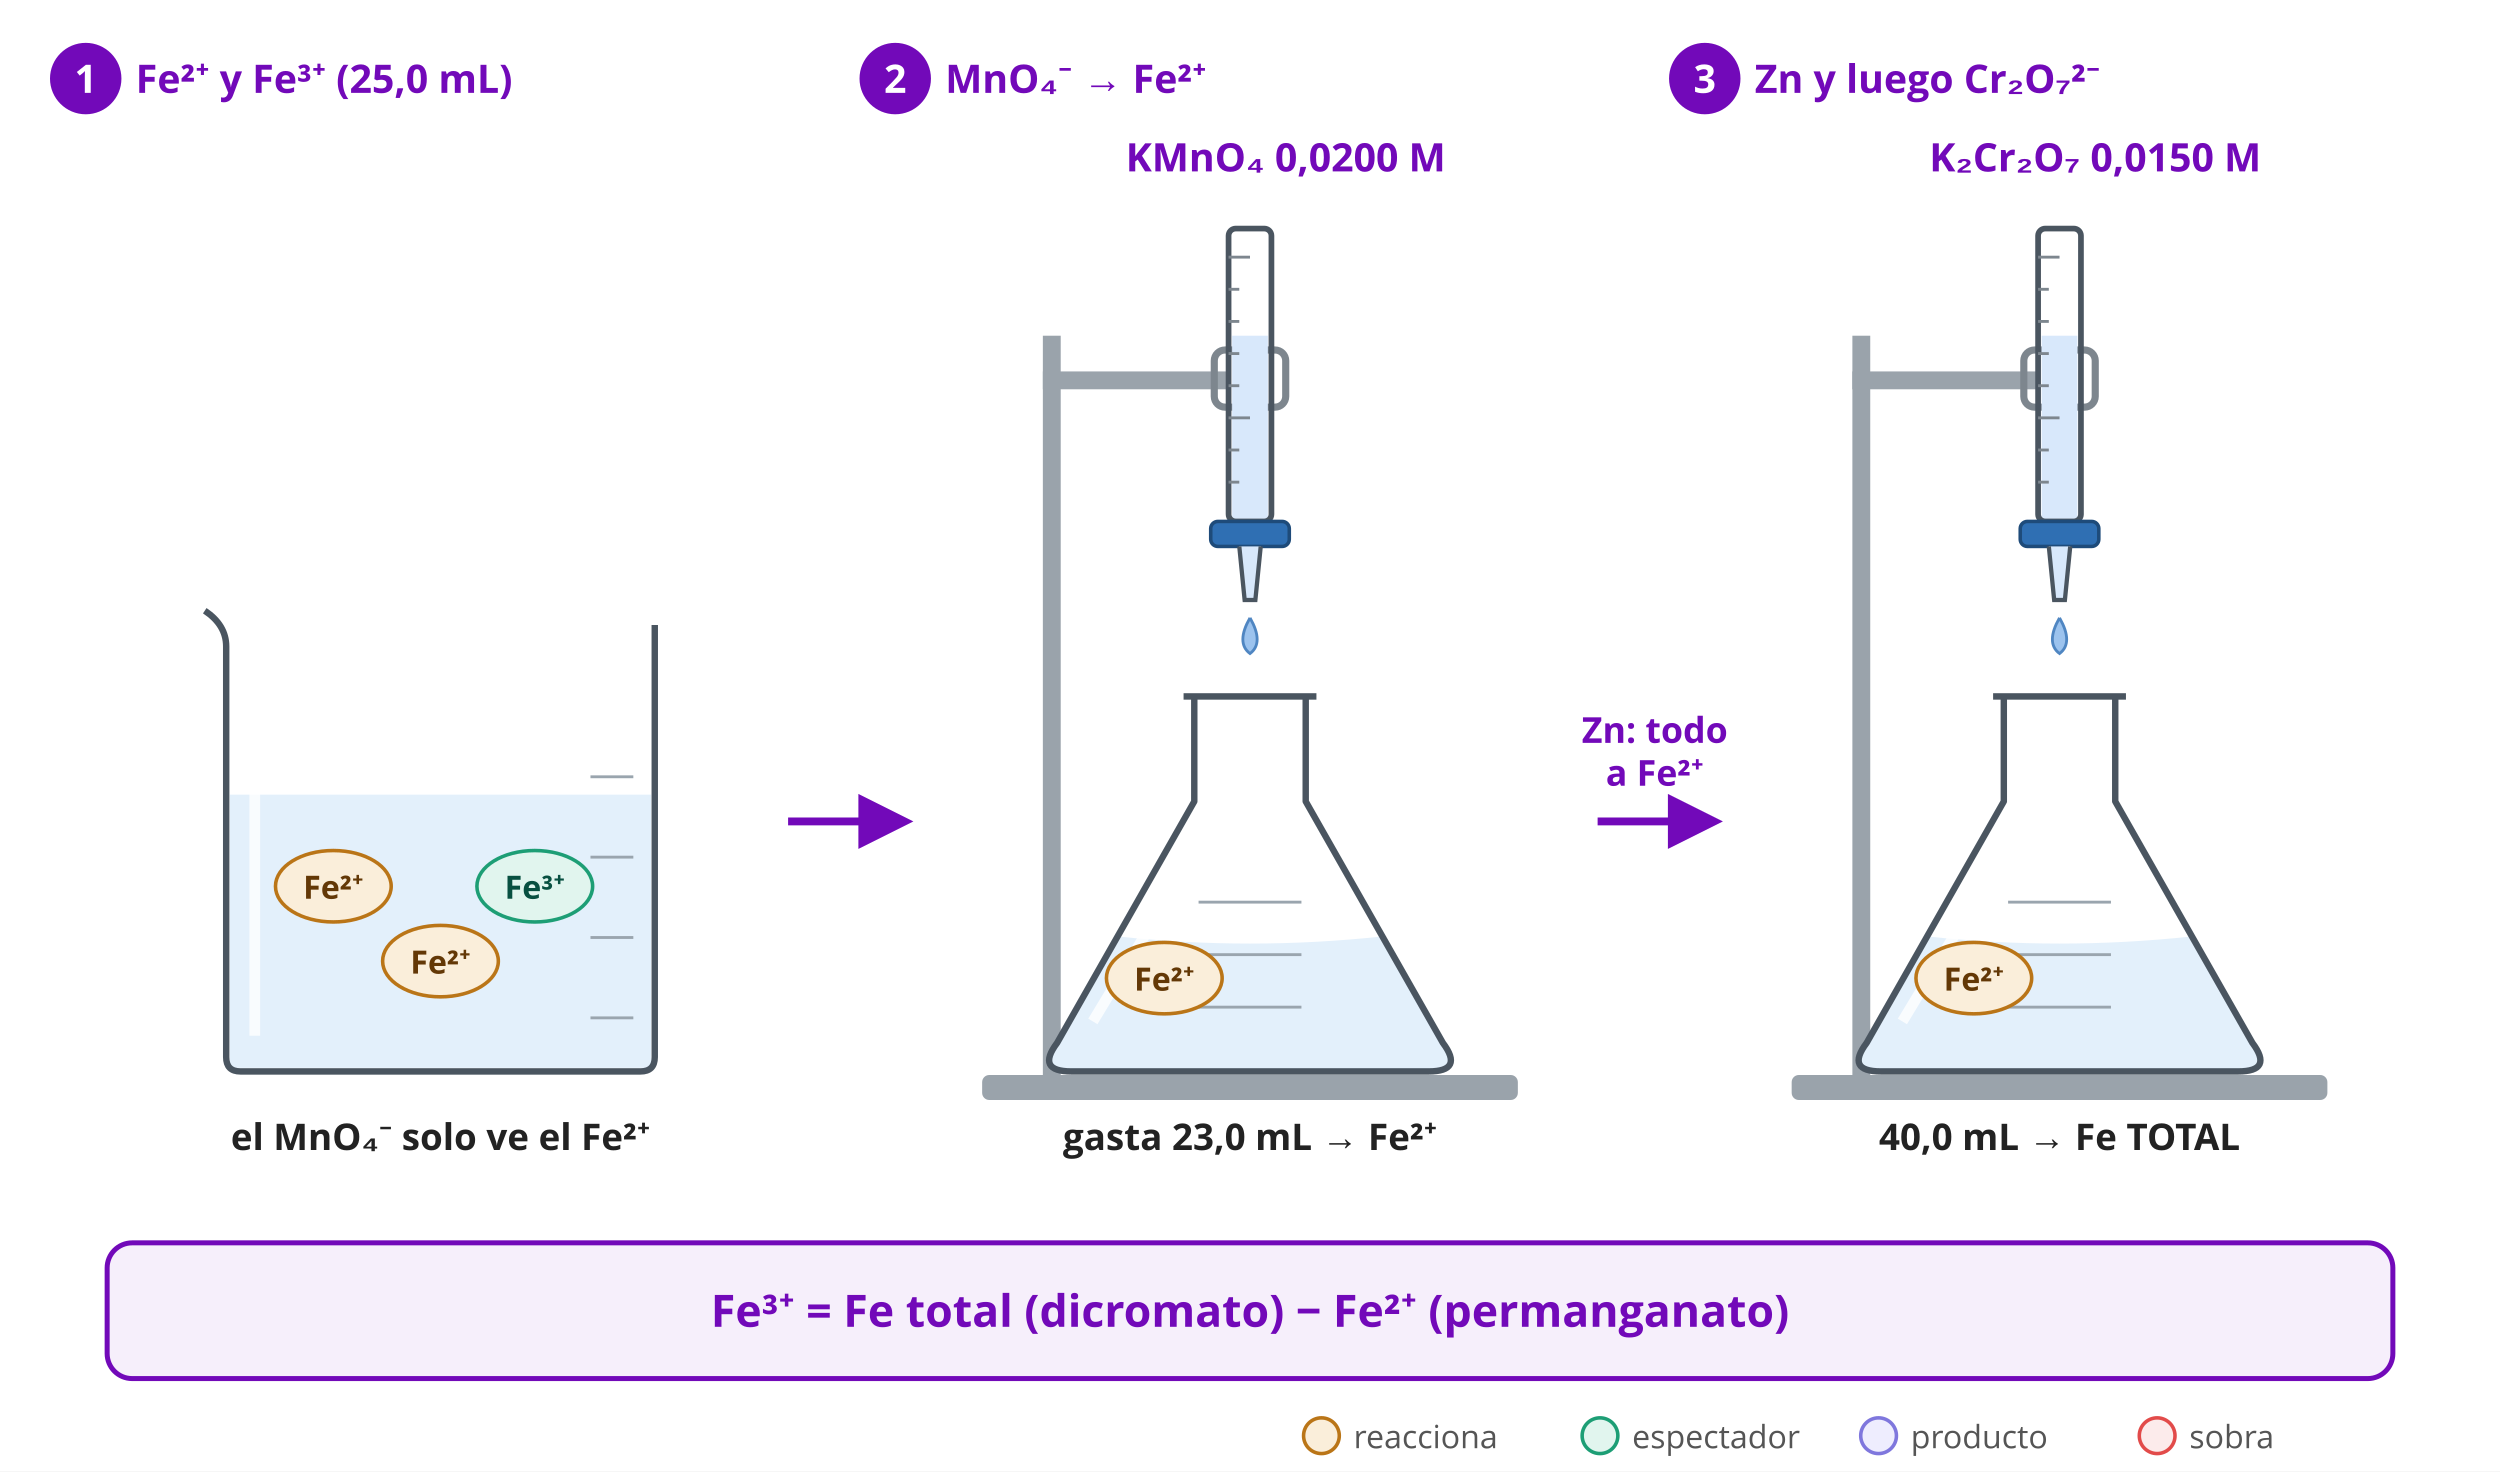
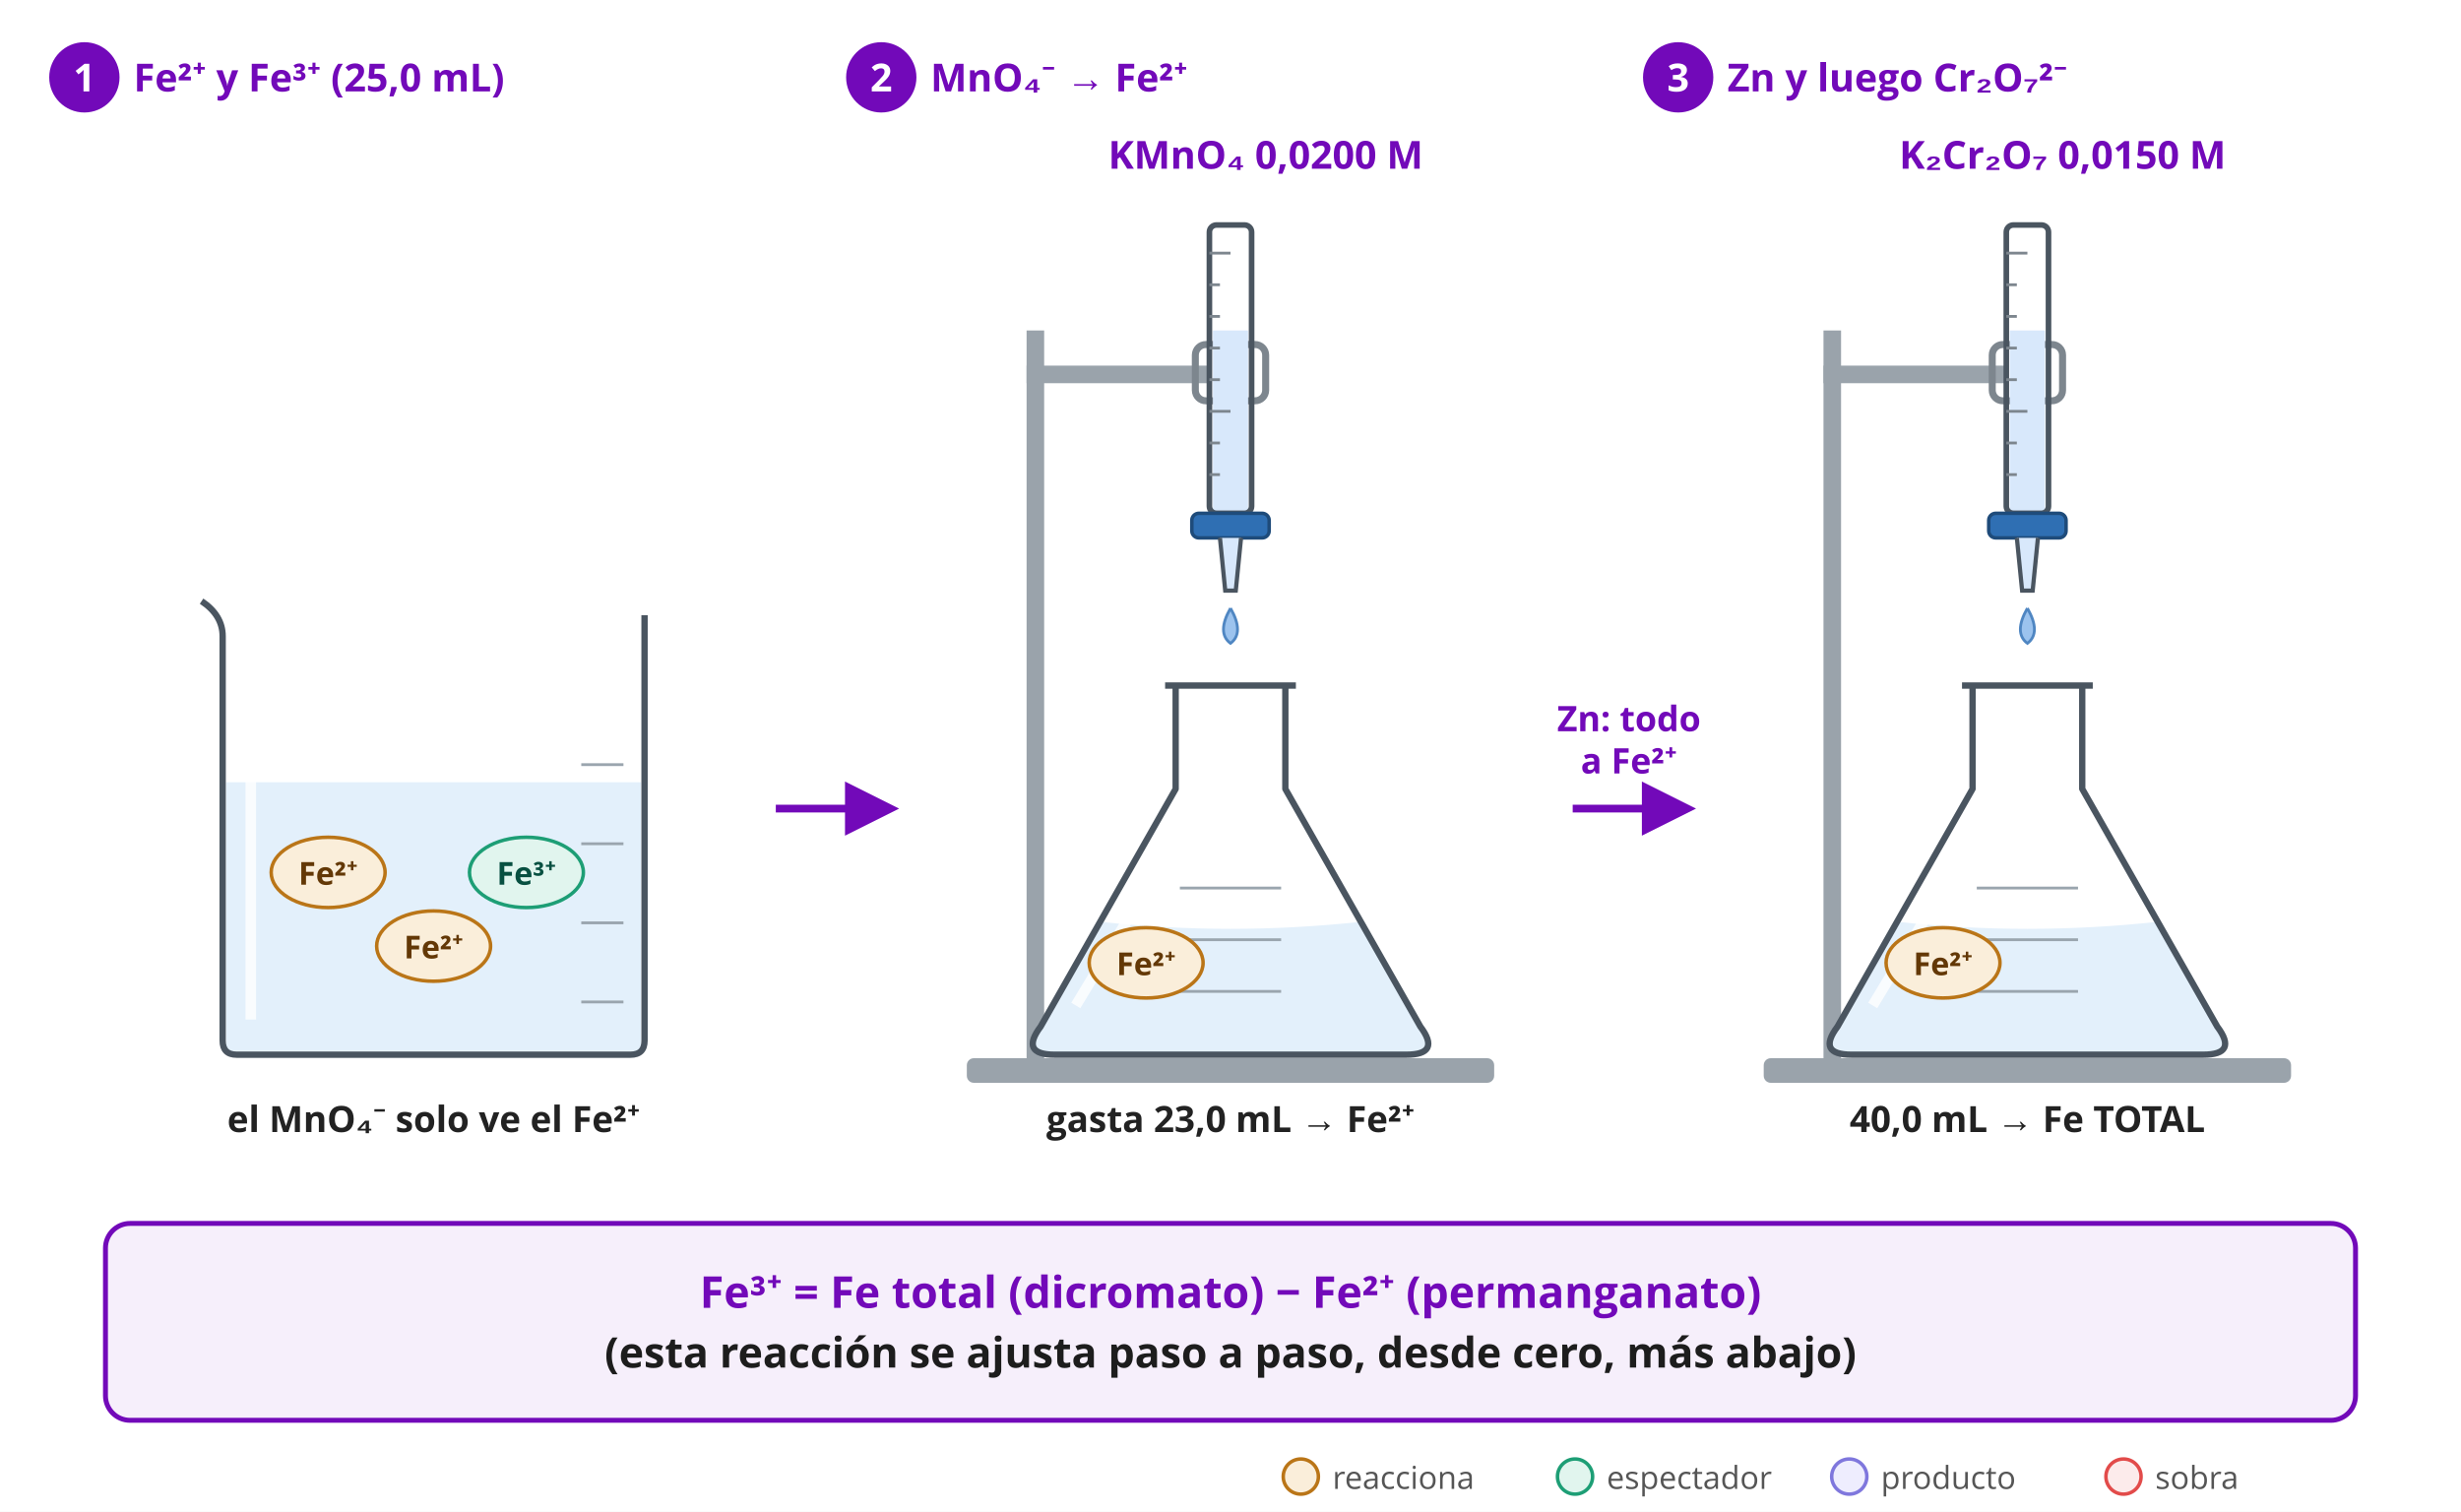
- <svg xmlns="http://www.w3.org/2000/svg" viewBox="0 0 700 412" width="700" height="412">
+ <svg xmlns="http://www.w3.org/2000/svg" viewBox="0 0 700 430" width="700" height="430">
  <defs>
    <marker id="pta" viewBox="0 0 10 10" refX="8" refY="5" markerWidth="7" markerHeight="7" orient="auto-start-reverse">
      <path d="M0 0 L10 5 L0 10 z" fill="#7209b9" />
    </marker>
  </defs>
-   <rect width="700" height="412" fill="white" />
+   <rect width="700" height="430" fill="white" />
  <circle cx="24.0" cy="22" r="10" fill="#7209b9" />
  <text x="24.0" y="26" text-anchor="middle" font-size="11" font-weight="bold" fill="white" font-family="Open Sans, Arial, sans-serif">1</text>
  <text x="40.0" y="26" text-anchor="start" font-size="11.5" font-weight="bold" fill="#7209b9" font-family="Open Sans, Arial, sans-serif" />
  <text x="38.0" y="26" text-anchor="start" font-size="11" font-weight="bold" fill="#7209b9" font-family="Open Sans, Arial, sans-serif">Fe²⁺ y Fe³⁺ (25,0 mL)</text>
  <rect x="64.333" y="222.5" width="118" height="76.5" fill="#e3f0fb" />
  <path d="M57.333 171 Q63.333 175 63.333 181 V296 Q63.333 300 67.333 300 H179.333 Q183.333 300 183.333 296 V175" fill="none" stroke="#4a5560" stroke-width="1.8" />
  <line x1="165.333" y1="285.0" x2="177.333" y2="285.0" stroke="#9aa5ae" stroke-width=".8" />
  <line x1="165.333" y1="262.5" x2="177.333" y2="262.5" stroke="#9aa5ae" stroke-width=".8" />
  <line x1="165.333" y1="240.0" x2="177.333" y2="240.0" stroke="#9aa5ae" stroke-width=".8" />
  <line x1="165.333" y1="217.5" x2="177.333" y2="217.5" stroke="#9aa5ae" stroke-width=".8" />
  <line x1="71.333" y1="189" x2="71.333" y2="290" stroke="white" stroke-width="3" opacity=".8" />
  <ellipse cx="93.333" cy="248.15" rx="16.2" ry="10" fill="#FAEEDA" stroke="#BA7517" stroke-width="1" />
  <text x="93.333" y="251.65" text-anchor="middle" font-size="9" font-weight="bold" fill="#633806" font-family="Open Sans, Arial, sans-serif">Fe²⁺</text>
  <ellipse cx="149.733" cy="248.15" rx="16.2" ry="10" fill="#E1F5EE" stroke="#1D9E75" stroke-width="1" />
  <text x="149.733" y="251.65" text-anchor="middle" font-size="9" font-weight="bold" fill="#085041" font-family="Open Sans, Arial, sans-serif">Fe³⁺</text>
  <ellipse cx="123.333" cy="269.11" rx="16.2" ry="10" fill="#FAEEDA" stroke="#BA7517" stroke-width="1" />
  <text x="123.333" y="272.61" text-anchor="middle" font-size="9" font-weight="bold" fill="#633806" font-family="Open Sans, Arial, sans-serif">Fe²⁺</text>
  <text x="123.333" y="322" text-anchor="middle" font-size="10.3" font-weight="bold" fill="#222" font-family="Open Sans, Arial, sans-serif">el MnO₄⁻ solo ve el Fe²⁺</text>
  <path d="M220.667 230 L252.667 230" fill="none" stroke="#7209b9" stroke-width="2.2" marker-end="url(#pta)" />
  <circle cx="250.667" cy="22" r="10" fill="#7209b9" />
  <text x="250.667" y="26" text-anchor="middle" font-size="11" font-weight="bold" fill="white" font-family="Open Sans, Arial, sans-serif">2</text>
  <text x="266.667" y="26" text-anchor="start" font-size="11.5" font-weight="bold" fill="#7209b9" font-family="Open Sans, Arial, sans-serif" />
  <text x="264.667" y="26" text-anchor="start" font-size="11" font-weight="bold" fill="#7209b9" font-family="Open Sans, Arial, sans-serif">MnO₄⁻ → Fe²⁺</text>
  <rect x="292.0" y="94" width="5" height="207" fill="#9aa3ab" />
  <rect x="275.0" y="301" width="150" height="7" rx="2" fill="#9aa3ab" />
  <rect x="292.0" y="104" width="52" height="5" fill="#9aa3ab" />
  <rect x="340.0" y="98" width="20" height="16" rx="3" fill="none" stroke="#7d868e" stroke-width="2" />
  <rect x="345.0" y="94" width="10" height="52" fill="#d8e8fb" />
  <rect x="344.0" y="64" width="12" height="82" rx="2" fill="none" stroke="#4a5560" stroke-width="1.6" />
  <line x1="344.0" y1="72" x2="350.0" y2="72" stroke="#7d868e" stroke-width=".8" />
  <line x1="344.0" y1="81" x2="347.0" y2="81" stroke="#7d868e" stroke-width=".8" />
  <line x1="344.0" y1="90" x2="347.0" y2="90" stroke="#7d868e" stroke-width=".8" />
  <line x1="344.0" y1="99" x2="347.0" y2="99" stroke="#7d868e" stroke-width=".8" />
  <line x1="344.0" y1="108" x2="347.0" y2="108" stroke="#7d868e" stroke-width=".8" />
  <line x1="344.0" y1="117" x2="350.0" y2="117" stroke="#7d868e" stroke-width=".8" />
  <line x1="344.0" y1="126" x2="347.0" y2="126" stroke="#7d868e" stroke-width=".8" />
  <line x1="344.0" y1="135" x2="347.0" y2="135" stroke="#7d868e" stroke-width=".8" />
  <rect x="339.0" y="146" width="22" height="7" rx="2" fill="#2f6fb3" stroke="#1e4b7a" />
  <path d="M347.0 153 L348.5 168 H351.5 L353.0 153" fill="#d8e8fb" stroke="#4a5560" stroke-width="1.2" />
  <path d="M350.0 173 q-4 7 0 10 q4 -3 0 -10" fill="#9cc3ee" stroke="#4f86c2" stroke-width=".8" />
  <text x="360.0" y="48.0" text-anchor="middle" font-size="11.0" font-weight="bold" fill="#7209b9" font-family="Open Sans, Arial, sans-serif">KMnO₄ 0,0200 M</text>
  <path d="M312.928 262.2 Q350.0 266.2 387.072 262.2 L404.0 292 Q410.0 300 400.0 300 H300.0 Q290.0 300 296.0 292 Z" fill="#e3f0fb" stroke="none" />
  <path d="M331.4 195 H368.6 M334.4 195 V224.4 L296.0 292 Q290.0 300 300.0 300 H400.0 Q410.0 300 404.0 292 L365.6 224.4 V195" fill="none" stroke="#4a5560" stroke-width="1.8" stroke-linejoin="round" />
  <path d="M306.0 286 L338.4 232.4" stroke="white" stroke-width="3" opacity=".8" />
  <line x1="335.6" y1="282.0" x2="364.4" y2="282.0" stroke="#9aa5ae" stroke-width=".8" />
  <line x1="335.6" y1="267.3" x2="364.4" y2="267.3" stroke="#9aa5ae" stroke-width=".8" />
  <line x1="335.6" y1="252.6" x2="364.4" y2="252.6" stroke="#9aa5ae" stroke-width=".8" />
  <ellipse cx="326.0" cy="273.876" rx="16.2" ry="10" fill="#FAEEDA" stroke="#BA7517" stroke-width="1" />
  <text x="326.0" y="277.376" text-anchor="middle" font-size="9" font-weight="bold" fill="#633806" font-family="Open Sans, Arial, sans-serif">Fe²⁺</text>
  <text x="350.0" y="322" text-anchor="middle" font-size="10.3" font-weight="bold" fill="#222" font-family="Open Sans, Arial, sans-serif">gasta 23,0 mL → Fe²⁺</text>
  <path d="M447.333 230 L479.333 230" fill="none" stroke="#7209b9" stroke-width="2.2" marker-end="url(#pta)" />
  <text x="463.333" y="208.0" text-anchor="middle" font-size="10" font-weight="bold" fill="#7209b9" font-family="Open Sans, Arial, sans-serif">Zn: todo</text>
  <text x="463.333" y="220.0" text-anchor="middle" font-size="10" font-weight="bold" fill="#7209b9" font-family="Open Sans, Arial, sans-serif">a Fe²⁺</text>
  <circle cx="477.333" cy="22" r="10" fill="#7209b9" />
  <text x="477.333" y="26" text-anchor="middle" font-size="11" font-weight="bold" fill="white" font-family="Open Sans, Arial, sans-serif">3</text>
  <text x="493.333" y="26" text-anchor="start" font-size="11.5" font-weight="bold" fill="#7209b9" font-family="Open Sans, Arial, sans-serif" />
  <text x="491.333" y="26" text-anchor="start" font-size="11" font-weight="bold" fill="#7209b9" font-family="Open Sans, Arial, sans-serif">Zn y luego Cr₂O₇²⁻</text>
  <rect x="518.667" y="94" width="5" height="207" fill="#9aa3ab" />
  <rect x="501.667" y="301" width="150" height="7" rx="2" fill="#9aa3ab" />
  <rect x="518.667" y="104" width="52" height="5" fill="#9aa3ab" />
  <rect x="566.667" y="98" width="20" height="16" rx="3" fill="none" stroke="#7d868e" stroke-width="2" />
  <rect x="571.667" y="94" width="10" height="52" fill="#d8e8fb" />
  <rect x="570.667" y="64" width="12" height="82" rx="2" fill="none" stroke="#4a5560" stroke-width="1.6" />
  <line x1="570.667" y1="72" x2="576.667" y2="72" stroke="#7d868e" stroke-width=".8" />
  <line x1="570.667" y1="81" x2="573.667" y2="81" stroke="#7d868e" stroke-width=".8" />
  <line x1="570.667" y1="90" x2="573.667" y2="90" stroke="#7d868e" stroke-width=".8" />
  <line x1="570.667" y1="99" x2="573.667" y2="99" stroke="#7d868e" stroke-width=".8" />
  <line x1="570.667" y1="108" x2="573.667" y2="108" stroke="#7d868e" stroke-width=".8" />
  <line x1="570.667" y1="117" x2="576.667" y2="117" stroke="#7d868e" stroke-width=".8" />
  <line x1="570.667" y1="126" x2="573.667" y2="126" stroke="#7d868e" stroke-width=".8" />
  <line x1="570.667" y1="135" x2="573.667" y2="135" stroke="#7d868e" stroke-width=".8" />
  <rect x="565.667" y="146" width="22" height="7" rx="2" fill="#2f6fb3" stroke="#1e4b7a" />
  <path d="M573.667 153 L575.167 168 H578.167 L579.667 153" fill="#d8e8fb" stroke="#4a5560" stroke-width="1.2" />
  <path d="M576.667 173 q-4 7 0 10 q4 -3 0 -10" fill="#9cc3ee" stroke="#4f86c2" stroke-width=".8" />
  <text x="586.667" y="48.0" text-anchor="middle" font-size="11.0" font-weight="bold" fill="#7209b9" font-family="Open Sans, Arial, sans-serif">K₂Cr₂O₇ 0,0150 M</text>
  <path d="M539.594 262.2 Q576.667 266.2 613.739 262.2 L630.667 292 Q636.667 300 626.667 300 H526.667 Q516.667 300 522.667 292 Z" fill="#e3f0fb" stroke="none" />
  <path d="M558.067 195 H595.267 M561.067 195 V224.4 L522.667 292 Q516.667 300 526.667 300 H626.667 Q636.667 300 630.667 292 L592.267 224.4 V195" fill="none" stroke="#4a5560" stroke-width="1.8" stroke-linejoin="round" />
  <path d="M532.667 286 L565.067 232.4" stroke="white" stroke-width="3" opacity=".8" />
  <line x1="562.267" y1="282.0" x2="591.067" y2="282.0" stroke="#9aa5ae" stroke-width=".8" />
  <line x1="562.267" y1="267.3" x2="591.067" y2="267.3" stroke="#9aa5ae" stroke-width=".8" />
  <line x1="562.267" y1="252.6" x2="591.067" y2="252.6" stroke="#9aa5ae" stroke-width=".8" />
  <ellipse cx="552.667" cy="273.876" rx="16.2" ry="10" fill="#FAEEDA" stroke="#BA7517" stroke-width="1" />
  <text x="552.667" y="277.376" text-anchor="middle" font-size="9" font-weight="bold" fill="#633806" font-family="Open Sans, Arial, sans-serif">Fe²⁺</text>
  <text x="576.667" y="322" text-anchor="middle" font-size="10.3" font-weight="bold" fill="#222" font-family="Open Sans, Arial, sans-serif">40,0 mL → Fe TOTAL</text>
-   <rect x="30" y="348" width="640" height="38" rx="7" fill="#f6effb" stroke="#7209b9" stroke-width="1.4" />
-   <text x="350.0" y="371.5" text-anchor="middle" font-size="12.5" font-weight="bold" fill="#7209b9" font-family="Open Sans, Arial, sans-serif">Fe³⁺ = Fe total (dicromato) − Fe²⁺ (permanganato)</text>
-   <circle cx="370" cy="402" r="5" fill="#FAEEDA" stroke="#BA7517" />
-   <text x="379" y="405.5" text-anchor="start" font-size="9" font-weight="normal" fill="#555" font-family="Open Sans, Arial, sans-serif">reacciona</text>
-   <circle cx="448" cy="402" r="5" fill="#E1F5EE" stroke="#1D9E75" />
-   <text x="457" y="405.5" text-anchor="start" font-size="9" font-weight="normal" fill="#555" font-family="Open Sans, Arial, sans-serif">espectador</text>
-   <circle cx="526" cy="402" r="5" fill="#EEEDFE" stroke="#7F77DD" />
-   <text x="535" y="405.5" text-anchor="start" font-size="9" font-weight="normal" fill="#555" font-family="Open Sans, Arial, sans-serif">producto</text>
-   <circle cx="604" cy="402" r="5" fill="#FCEBEB" stroke="#E24B4A" />
-   <text x="613" y="405.5" text-anchor="start" font-size="9" font-weight="normal" fill="#555" font-family="Open Sans, Arial, sans-serif">sobra</text>
+   <rect x="30" y="348" width="640" height="56" rx="7" fill="#f6effb" stroke="#7209b9" stroke-width="1.4" />
+   <text x="350.0" y="372.0" text-anchor="middle" font-size="12.5" font-weight="bold" fill="#7209b9" font-family="Open Sans, Arial, sans-serif">Fe³⁺ = Fe total (dicromato) − Fe²⁺ (permanganato)</text>
+   <text x="350.0" y="389.0" text-anchor="middle" font-size="12" font-weight="bold" fill="#1d1d1d" font-family="Open Sans, Arial, sans-serif">(esta reacción se ajusta paso a paso, desde cero, más abajo)</text>
+   <circle cx="370" cy="420" r="5" fill="#FAEEDA" stroke="#BA7517" />
+   <text x="379" y="423.5" text-anchor="start" font-size="9" font-weight="normal" fill="#555" font-family="Open Sans, Arial, sans-serif">reacciona</text>
+   <circle cx="448" cy="420" r="5" fill="#E1F5EE" stroke="#1D9E75" />
+   <text x="457" y="423.5" text-anchor="start" font-size="9" font-weight="normal" fill="#555" font-family="Open Sans, Arial, sans-serif">espectador</text>
+   <circle cx="526" cy="420" r="5" fill="#EEEDFE" stroke="#7F77DD" />
+   <text x="535" y="423.5" text-anchor="start" font-size="9" font-weight="normal" fill="#555" font-family="Open Sans, Arial, sans-serif">producto</text>
+   <circle cx="604" cy="420" r="5" fill="#FCEBEB" stroke="#E24B4A" />
+   <text x="613" y="423.5" text-anchor="start" font-size="9" font-weight="normal" fill="#555" font-family="Open Sans, Arial, sans-serif">sobra</text>
</svg>
